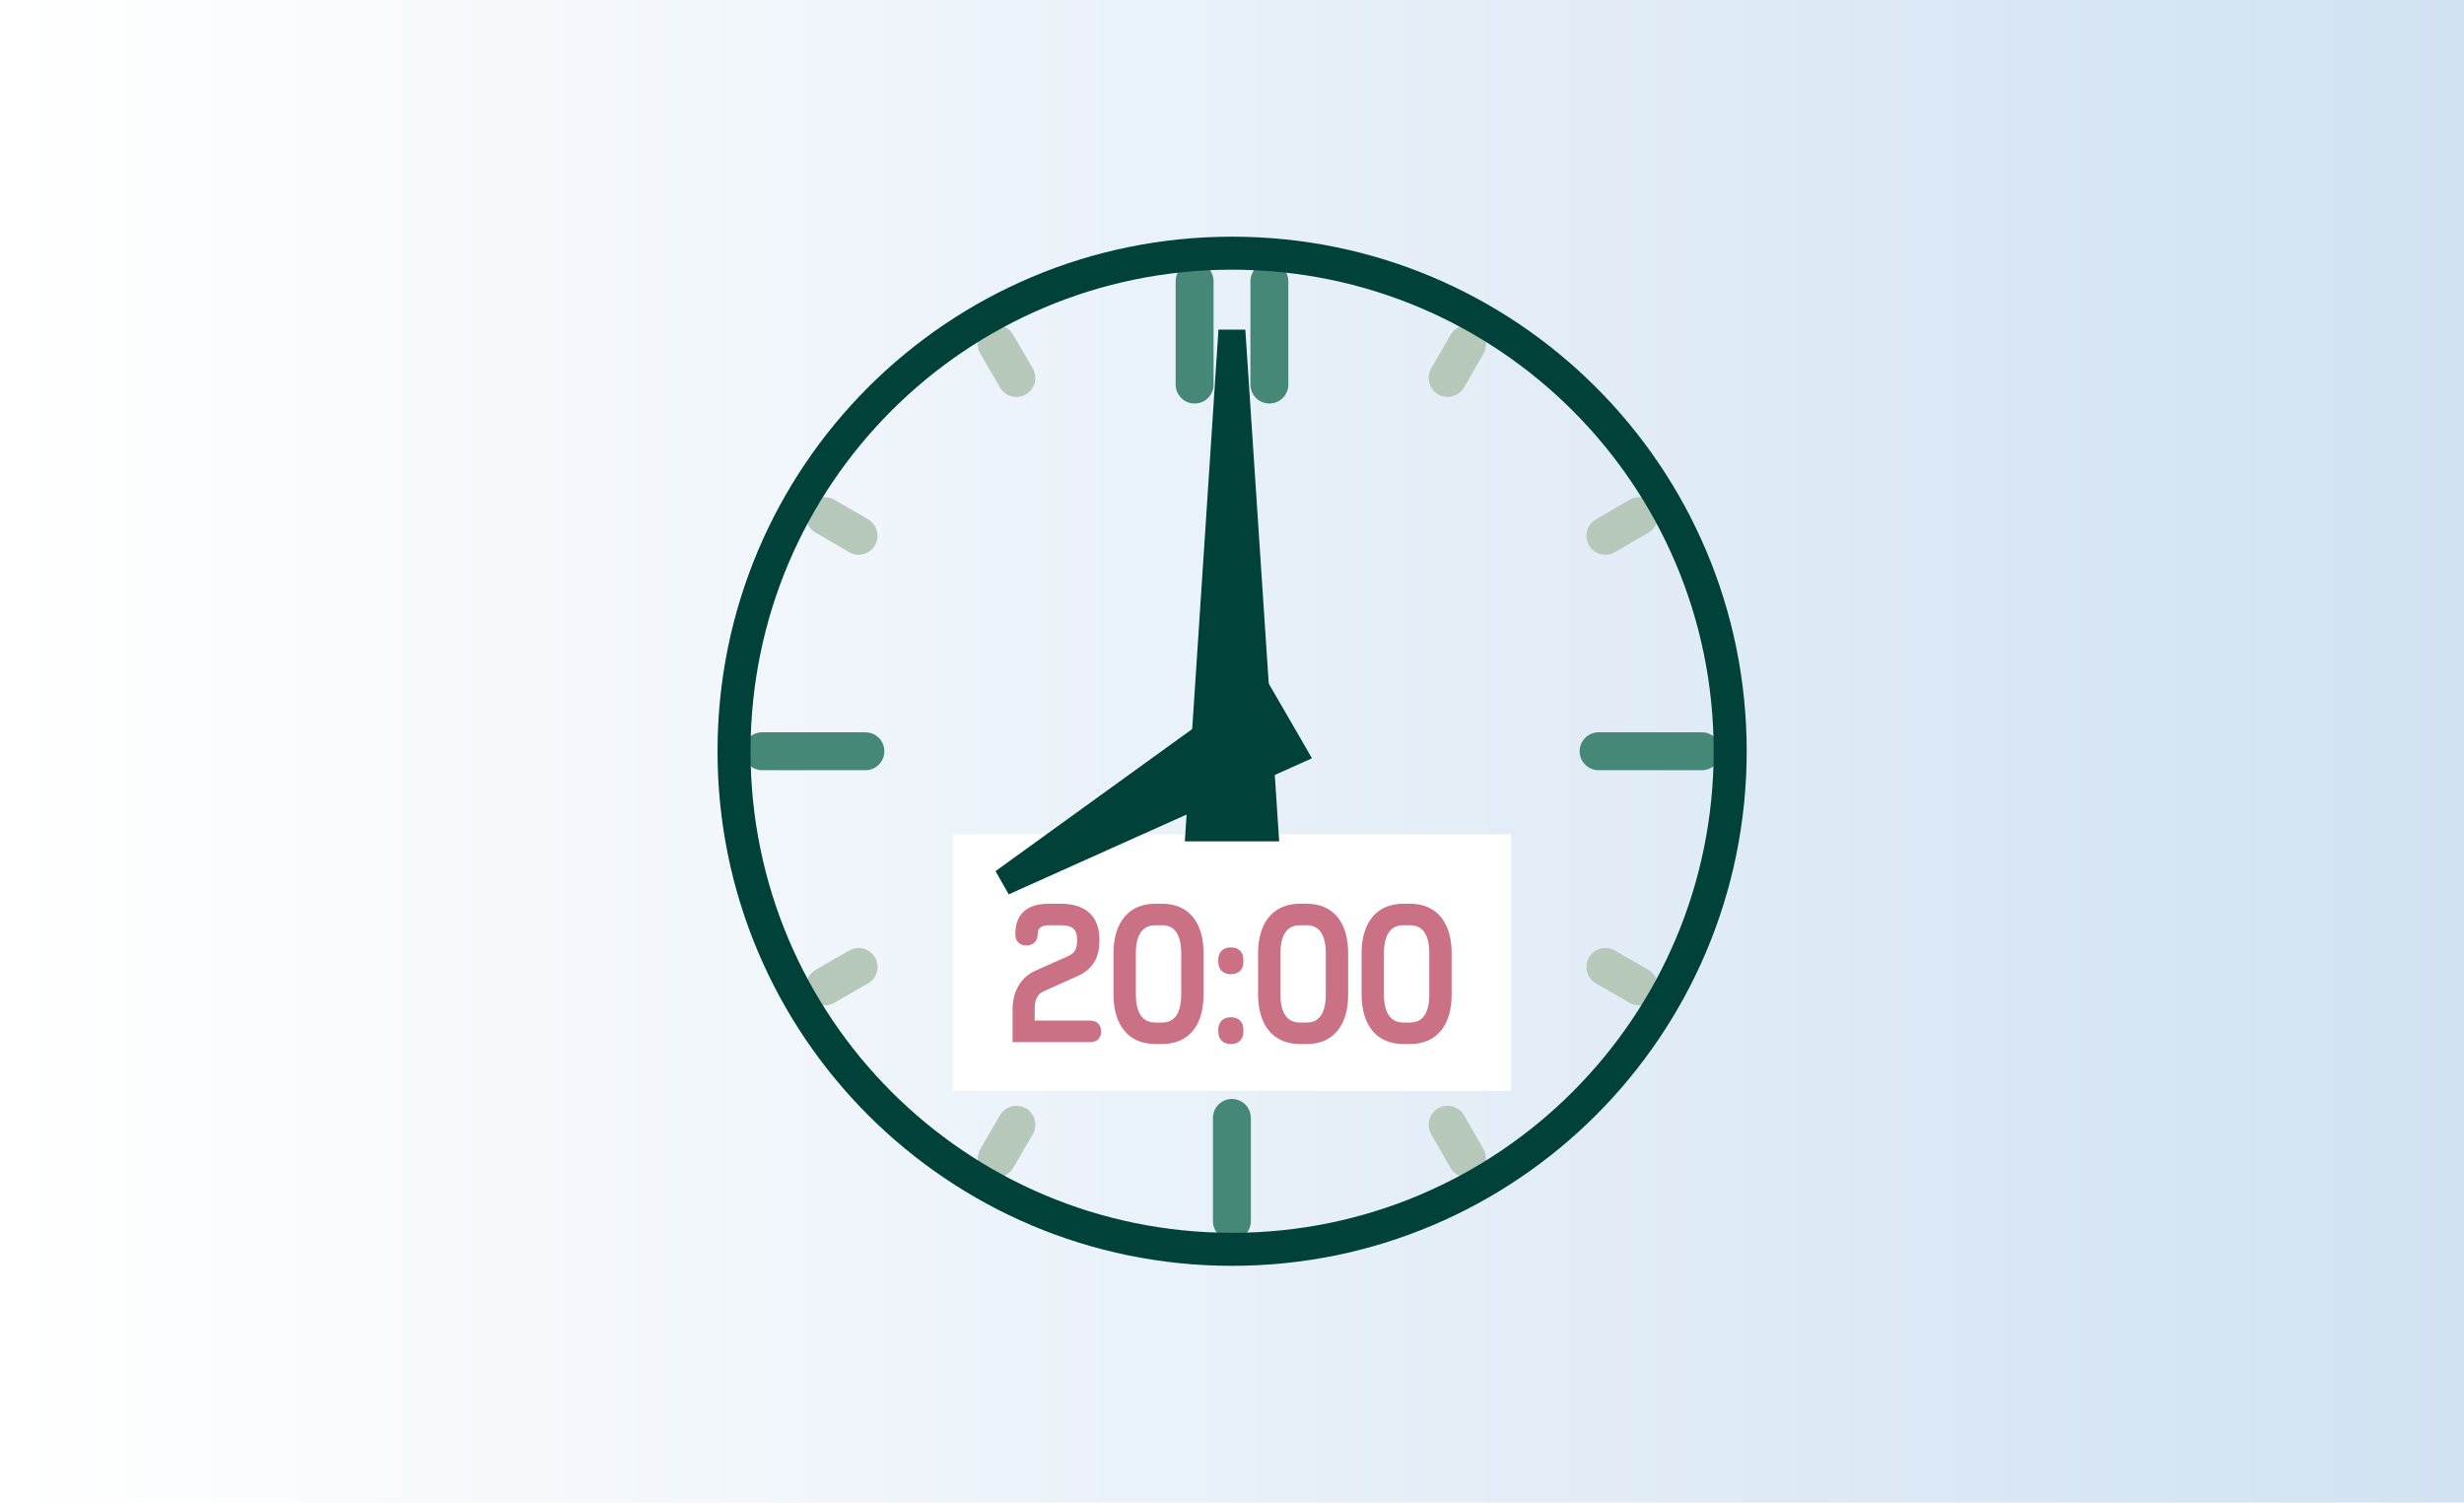
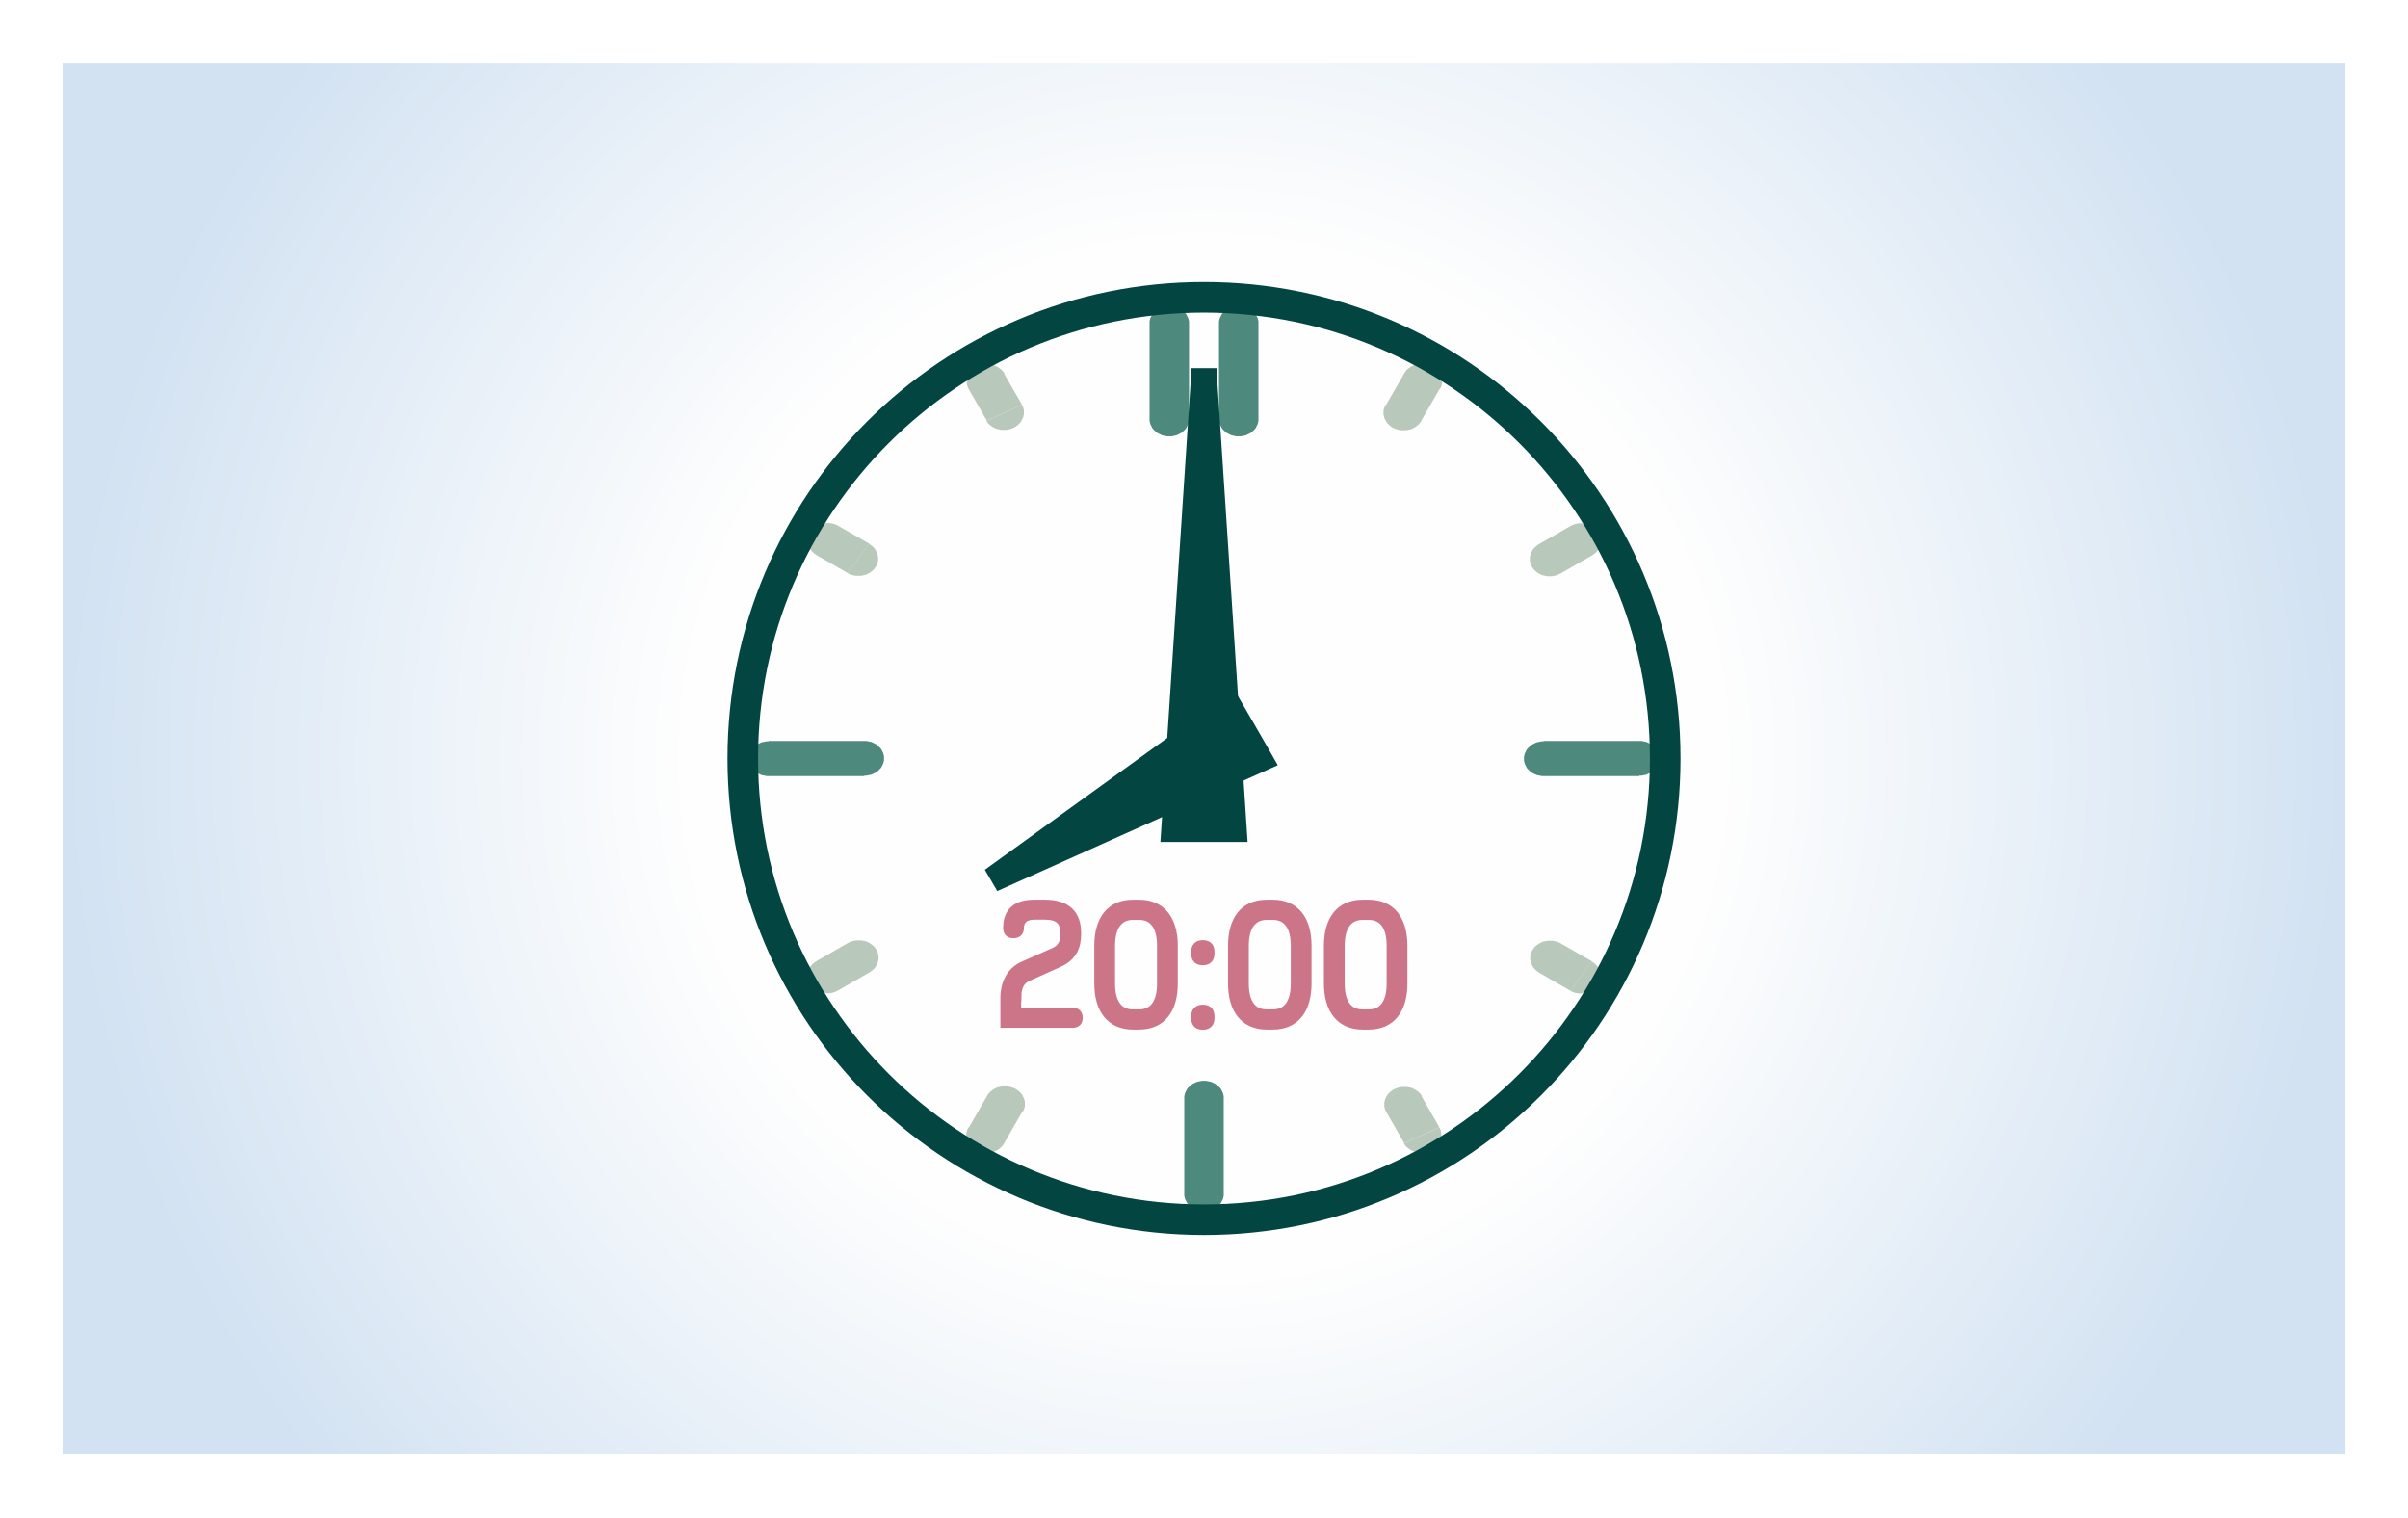
- <svg xmlns="http://www.w3.org/2000/svg" xmlns:ns1="http://xml.openoffice.org/svg/export" version="1.2" width="115.71mm" height="70.56mm" viewBox="0 0 11571 7056" preserveAspectRatio="xMidYMid" fill-rule="evenodd" stroke-width="28.222" stroke-linejoin="round" xml:space="preserve">
-   <defs class="ClipPathGroup">
-     <clipPath id="presentation_clip_path" clipPathUnits="userSpaceOnUse">
-       <rect x="0" y="0" width="11571" height="7056" />
-     </clipPath>
-     <clipPath id="presentation_clip_path_shrink" clipPathUnits="userSpaceOnUse">
-       <rect x="11" y="7" width="11548" height="7042" />
-     </clipPath>
+ <svg xmlns="http://www.w3.org/2000/svg" xml:space="preserve" width="122.061mm" height="76.906mm" version="1.1" style="shape-rendering:geometricPrecision; text-rendering:geometricPrecision; image-rendering:optimizeQuality; fill-rule:evenodd; clip-rule:evenodd" viewBox="0 0 12206 7691">
+   <defs>
+     <style type="text/css">
+    
+     .str0 {stroke:#CC7588;stroke-width:22.26}
+     .str1 {stroke:#024541;stroke-width:155.02;stroke-linecap:round;stroke-linejoin:round}
+     .fil6 {fill:none}
+     .fil4 {fill:#024541}
+     .fil2 {fill:#FEFEFE}
+     .fil1 {fill:#4D897C;fill-rule:nonzero}
+     .fil5 {fill:#B8C8BA;fill-rule:nonzero}
+     .fil3 {fill:#CC7588;fill-rule:nonzero}
+     .fil0 {fill:url(#id0)}
+    
+   </style>
+     <radialGradient id="id0" gradientUnits="userSpaceOnUse" cx="6103.05" cy="3845.28" r="5785.57" fx="6103.05" fy="3845.28">
+       <stop offset="0" style="stop-color:#FEFEFE" />
+       <stop offset="0.451" style="stop-color:#FEFEFE" />
+       <stop offset="1" style="stop-color:#D2E2F2" />
+     </radialGradient>
  </defs>
-   <defs class="TextShapeIndex">
-     <g ns1:slide="id1" ns1:id-list="id3 id4 id5 id6 id7 id8 id9 id10 id11 id12 id13 id14" />
-   </defs>
-   <defs class="EmbeddedBulletChars">
-     <g id="bullet-char-template(57356)" transform="scale(0.0004882812,-0.0004882812)">
-       <path d="M 580,1141 L 1163,571 580,0 -4,571 580,1141 Z" />
+   <g id="Layer_x0020_1">
+     <polygon class="fil0" points="317,318 317,7373 11889,7373 11889,318 " />
+     <g>
+       <path class="fil1" d="M3896 3756l0 178 -5 0 -5 0 -5 -1 -5 -1 -5 -1 -5 -1 -5 -1 -5 -2 -4 -2 -4 -2 -4 -2 -4 -2 -4 -2 -4 -3 -4 -3 -3 -3 -3 -3 -3 -3 -3 -3 -3 -3 -3 -4 -2 -4 -2 -4 -2 -4 -2 -4 -2 -4 -1 -4 -1 -4 -1 -4 -1 -4 0 -5 0 -5 0 -5 0 -5 1 -4 1 -4 1 -4 1 -4 2 -4 2 -4 2 -4 2 -4 2 -4 3 -4 3 -3 3 -3 3 -3 3 -3 3 -3 4 -3 4 -3 4 -2 4 -2 4 -2 4 -2 4 -2 5 -2 5 -1 5 -1 5 -1 5 -1 5 -1 5 0 5 0zm485 178l-485 0 0 -178 485 0 0 178zm0 0l0 -178 5 0 5 0 5 1 5 1 5 1 5 1 5 1 5 2 4 2 4 2 4 2 4 2 4 2 4 3 4 3 3 3 3 3 3 3 3 3 3 3 3 4 2 4 2 4 2 4 2 4 2 4 1 4 1 4 1 4 1 4 0 5 0 5 0 5 0 5 -1 4 -1 4 -1 4 -1 4 -2 4 -2 4 -2 4 -2 4 -2 4 -3 4 -3 3 -3 3 -3 3 -3 3 -3 3 -4 3 -4 3 -4 2 -4 2 -4 2 -4 2 -4 2 -5 2 -5 1 -5 1 -5 1 -5 1 -5 1 -5 0 -5 0z" />
    </g>
-     <g id="bullet-char-template(57354)" transform="scale(0.0004882812,-0.0004882812)">
-       <path d="M 8,1128 L 1137,1128 1137,0 8,0 8,1128 Z" />
+     <g>
+       <path class="fil1" d="M5827 2124l200 0 0 5 0 5 -1 4 -1 4 -1 4 -1 4 -2 4 -2 4 -2 4 -2 4 -2 4 -3 4 -3 3 -3 3 -3 3 -3 3 -3 3 -4 3 -4 3 -4 2 -4 2 -4 2 -4 2 -4 2 -5 2 -5 1 -5 1 -5 1 -5 1 -5 1 -5 0 -5 0 -5 0 -5 0 -5 -1 -5 -1 -5 -1 -5 -1 -5 -1 -5 -2 -4 -2 -4 -2 -4 -2 -4 -2 -4 -2 -4 -3 -4 -3 -3 -3 -3 -3 -3 -3 -3 -3 -3 -3 -3 -4 -2 -4 -2 -4 -2 -4 -2 -4 -2 -4 -1 -4 -1 -4 -1 -4 -1 -4 0 -5 0 -5zm200 -485l0 485 -200 0 0 -485 200 0zm0 0l-200 0 0 -5 0 -5 1 -4 1 -4 1 -4 1 -4 2 -4 2 -4 2 -4 2 -4 2 -4 3 -4 3 -3 3 -3 3 -3 3 -3 3 -3 4 -3 4 -3 4 -2 4 -2 4 -2 4 -2 4 -2 5 -2 5 -1 5 -1 5 -1 5 -1 5 -1 5 0 5 0 5 0 5 0 5 1 5 1 5 1 5 1 5 1 5 2 4 2 4 2 4 2 4 2 4 2 4 3 4 3 3 3 3 3 3 3 3 3 3 3 3 4 2 4 2 4 2 4 2 4 2 4 1 4 1 4 1 4 1 4 0 5 0 5z" />
    </g>
-     <g id="bullet-char-template(10146)" transform="scale(0.0004882812,-0.0004882812)">
-       <path d="M 174,0 L 602,739 174,1481 1456,739 174,0 Z M 1358,739 L 309,1346 659,739 1358,739 Z" />
+     <g>
+       <path class="fil1" d="M6179 2124l200 0 0 5 0 5 -1 4 -1 4 -1 4 -1 4 -2 4 -2 4 -2 4 -2 4 -2 4 -3 4 -3 3 -3 3 -3 3 -3 3 -3 3 -4 3 -4 3 -4 2 -4 2 -4 2 -4 2 -4 2 -5 2 -5 1 -5 1 -5 1 -5 1 -5 1 -5 0 -5 0 -5 0 -5 0 -5 -1 -5 -1 -5 -1 -5 -1 -5 -1 -5 -2 -4 -2 -4 -2 -4 -2 -4 -2 -4 -2 -4 -3 -4 -3 -3 -3 -3 -3 -3 -3 -3 -3 -3 -3 -3 -4 -2 -4 -2 -4 -2 -4 -2 -4 -2 -4 -1 -4 -1 -4 -1 -4 -1 -4 0 -5 0 -5zm200 -485l0 485 -200 0 0 -485 200 0zm0 0l-200 0 0 -5 0 -5 1 -4 1 -4 1 -4 1 -4 2 -4 2 -4 2 -4 2 -4 2 -4 3 -4 3 -3 3 -3 3 -3 3 -3 3 -3 4 -3 4 -3 4 -2 4 -2 4 -2 4 -2 4 -2 5 -2 5 -1 5 -1 5 -1 5 -1 5 -1 5 0 5 0 5 0 5 0 5 1 5 1 5 1 5 1 5 1 5 2 4 2 4 2 4 2 4 2 4 2 4 3 4 3 3 3 3 3 3 3 3 3 3 3 3 4 2 4 2 4 2 4 2 4 2 4 1 4 1 4 1 4 1 4 0 5 0 5z" />
    </g>
-     <g id="bullet-char-template(10132)" transform="scale(0.0004882812,-0.0004882812)">
-       <path d="M 2015,739 L 1276,0 717,0 1260,543 174,543 174,936 1260,936 717,1481 1274,1481 2015,739 Z" />
+     <g>
+       <path class="fil1" d="M7825 3756l0 178 -5 0 -5 0 -5 -1 -5 -1 -5 -1 -5 -1 -5 -1 -5 -2 -4 -2 -4 -2 -4 -2 -4 -2 -4 -2 -4 -3 -4 -3 -3 -3 -3 -3 -3 -3 -3 -3 -3 -3 -3 -4 -2 -4 -2 -4 -2 -4 -2 -4 -2 -4 -1 -4 -1 -4 -1 -4 -1 -4 0 -5 0 -5 0 -5 0 -5 1 -4 1 -4 1 -4 1 -4 2 -4 2 -4 2 -4 2 -4 2 -4 3 -4 3 -3 3 -3 3 -3 3 -3 3 -3 4 -3 4 -3 4 -2 4 -2 4 -2 4 -2 4 -2 5 -2 5 -1 5 -1 5 -1 5 -1 5 -1 5 0 5 0zm485 178l-485 0 0 -178 485 0 0 178zm0 0l0 -178 5 0 5 0 5 1 5 1 5 1 5 1 5 1 5 2 4 2 4 2 4 2 4 2 4 2 4 3 4 3 3 3 3 3 3 3 3 3 3 3 3 4 2 4 2 4 2 4 2 4 2 4 1 4 1 4 1 4 1 4 0 5 0 5 0 5 0 5 -1 4 -1 4 -1 4 -1 4 -2 4 -2 4 -2 4 -2 4 -2 4 -3 4 -3 3 -3 3 -3 3 -3 3 -3 3 -4 3 -4 3 -4 2 -4 2 -4 2 -4 2 -4 2 -5 2 -5 1 -5 1 -5 1 -5 1 -5 1 -5 0 -5 0z" />
    </g>
-     <g id="bullet-char-template(10007)" transform="scale(0.0004882812,-0.0004882812)">
-       <path d="M 0,-2 C -7,14 -16,27 -25,37 L 356,567 C 262,823 215,952 215,954 215,979 228,992 255,992 264,992 276,990 289,987 310,991 331,999 354,1012 L 381,999 492,748 772,1049 836,1024 860,1049 C 881,1039 901,1025 922,1006 886,937 835,863 770,784 769,783 710,716 594,584 L 774,223 C 774,196 753,168 711,139 L 727,119 C 717,90 699,76 672,76 641,76 570,178 457,381 L 164,-76 C 142,-110 111,-127 72,-127 30,-127 9,-110 8,-76 1,-67 -2,-52 -2,-32 -2,-23 -1,-13 0,-2 Z" />
+     <polygon class="fil2" points="4793,4236 7413,4236 7413,5439 4793,5439 " />
+     <g>
+       <path class="fil1" d="M6003 6052l200 0 0 5 0 5 -1 4 -1 4 -1 4 -1 4 -2 4 -2 4 -2 4 -2 4 -2 4 -3 4 -3 3 -3 3 -3 3 -3 3 -3 3 -4 3 -4 3 -4 2 -4 2 -4 2 -4 2 -4 2 -5 2 -5 1 -5 1 -5 1 -5 1 -5 1 -5 0 -5 0 -5 0 -5 0 -5 -1 -5 -1 -5 -1 -5 -1 -5 -1 -5 -2 -4 -2 -4 -2 -4 -2 -4 -2 -4 -2 -4 -3 -4 -3 -3 -3 -3 -3 -3 -3 -3 -3 -3 -3 -3 -4 -2 -4 -2 -4 -2 -4 -2 -4 -2 -4 -1 -4 -1 -4 -1 -4 -1 -4 0 -5 0 -5zm200 -485l0 485 -200 0 0 -485 200 0zm0 0l-200 0 0 -5 0 -5 1 -4 1 -4 1 -4 1 -4 2 -4 2 -4 2 -4 2 -4 2 -4 3 -4 3 -3 3 -3 3 -3 3 -3 3 -3 4 -3 4 -3 4 -2 4 -2 4 -2 4 -2 4 -2 5 -2 5 -1 5 -1 5 -1 5 -1 5 -1 5 0 5 0 5 0 5 0 5 1 5 1 5 1 5 1 5 1 5 2 4 2 4 2 4 2 4 2 4 2 4 3 4 3 3 3 3 3 3 3 3 3 3 3 3 4 2 4 2 4 2 4 2 4 2 4 1 4 1 4 1 4 1 4 0 5 0 5z" />
    </g>
-     <g id="bullet-char-template(10004)" transform="scale(0.0004882812,-0.0004882812)">
-       <path d="M 285,-33 C 182,-33 111,30 74,156 52,228 41,333 41,471 41,549 55,616 82,672 116,743 169,778 240,778 293,778 328,747 346,684 L 369,508 C 377,444 397,411 428,410 L 1163,1116 C 1174,1127 1196,1133 1229,1133 1271,1133 1292,1118 1292,1087 L 1292,965 C 1292,929 1282,901 1262,881 L 442,47 C 390,-6 338,-33 285,-33 Z" />
+     <path class="fil3 str0" d="M5166 5050c0,-41 15,-72 44,-86l162 -73c79,-35 97,-97 97,-157l0 -4c0,-102 -57,-158 -172,-158l-54 0c-91,0 -147,39 -147,132 0,23 11,41 41,41 30,0 42,-19 42,-41 0,-37 26,-53 64,-53l54 0c63,0 89,24 89,79l0 4c0,42 -13,67 -49,83l-151 67c-71,30 -104,97 -104,174l0 141 355 0c22,0 40,-11 40,-40 0,-28 -18,-40 -40,-40l-272 0 0 -70zm475 -256c0,-88 33,-142 102,-142l31 0c70,0 102,54 102,142l0 192c0,88 -32,142 -102,142l-31 0c-70,0 -102,-54 -102,-142l0 -192zm318 0c0,-135 -63,-222 -185,-222l-31 0c-122,0 -185,87 -185,222l0 192c0,135 64,222 185,222l31 0c122,0 185,-87 185,-222l0 -192zm186 31c0,-26 -12,-48 -48,-48 -35,0 -48,22 -48,48l0 9c0,26 12,48 48,48 35,0 48,-22 48,-48l0 -9zm0 327c0,-26 -12,-48 -48,-48 -35,0 -48,22 -48,48l0 9c0,26 12,48 48,48 35,0 48,-22 48,-48l0 -9zm174 -358c0,-88 33,-142 102,-142l31 0c70,0 102,54 102,142l0 192c0,88 -32,142 -102,142l-31 0c-70,0 -102,-54 -102,-142l0 -192zm318 0c0,-135 -63,-222 -185,-222l-31 0c-122,0 -185,87 -185,222l0 192c0,135 64,222 185,222l31 0c122,0 185,-87 185,-222l0 -192zm168 0c0,-88 33,-142 102,-142l31 0c70,0 102,54 102,142l0 192c0,88 -32,142 -102,142l-31 0c-70,0 -102,-54 -102,-142l0 -192zm318 0c0,-135 -63,-222 -185,-222l-31 0c-122,0 -185,87 -185,222l0 192c0,135 64,222 185,222l31 0c122,0 185,-87 185,-222l0 -192z" />
+     <polygon class="fil4" points="6199,4268 6007,4268 5882,4268 6040,1866 6166,1866 6324,4268 " />
+     <polygon class="fil4" points="6319,3604 6415,3770 6477,3879 5055,4517 4992,4409 6256,3496 " />
+     <g>
+       <path class="fil5" d="M5002 2133l178 -81 2 4 2 4 2 4 1 4 1 4 1 4 1 4 0 4 0 4 0 4 0 4 0 4 -1 4 -1 4 -1 4 -1 4 -2 4 -2 4 -2 4 -2 4 -2 4 -3 4 -3 4 -3 3 -3 3 -3 3 -4 3 -4 3 -4 3 -4 3 -4 2 -5 2 -5 2 -5 2 -5 2 -5 1 -5 1 -5 1 -5 1 -5 0 -5 0 -5 0 -5 0 -5 0 -5 -1 -5 -1 -5 -1 -5 -1 -5 -1 -4 -2 -4 -2 -4 -2 -4 -2 -4 -2 -4 -3 -4 -3 -4 -3 -4 -3 -3 -3 -3 -3 -3 -4 -3 -4 -3 -4 -2 -4zm87 -240l91 158 -178 81 -91 -158 178 -81zm0 0l-178 81 -2 -4 -2 -4 -2 -4 -1 -4 -1 -4 -1 -4 -1 -4 0 -4 0 -4 0 -4 0 -4 0 -4 1 -4 1 -4 1 -4 1 -4 2 -4 2 -4 2 -4 2 -4 2 -4 3 -4 3 -4 3 -3 3 -3 3 -3 4 -3 4 -3 4 -3 4 -3 4 -2 5 -2 5 -2 5 -2 5 -2 5 -1 5 -1 5 -1 5 -1 5 0 5 0 5 0 5 0 5 0 5 1 5 1 5 1 5 1 5 1 4 2 4 2 4 2 4 2 4 2 4 3 4 3 4 3 4 3 3 3 3 3 3 4 3 4 3 4 2 4zm2207 81l-178 -81 2 -4 3 -4 3 -4 3 -4 3 -3 3 -3 4 -3 4 -3 4 -3 4 -3 4 -2 4 -2 4 -2 4 -2 4 -2 5 -1 5 -1 5 -1 5 -1 5 -1 5 0 5 0 5 0 5 0 5 0 5 1 5 1 5 1 5 1 5 2 5 2 5 2 5 2 4 2 4 3 4 3 4 3 4 3 3 3 3 3 3 3 3 4 3 4 2 4 2 4 2 4 2 4 2 4 1 4 1 4 1 4 1 4 0 4 0 4 0 4 0 4 0 4 -1 4 -1 4 -1 4 -1 4 -2 4 -2 4 -2 4zm-269 77l91 -158 178 81 -91 158 -178 -81zm0 0l178 81 -2 4 -3 4 -3 4 -3 4 -3 3 -3 3 -4 3 -4 3 -4 3 -4 3 -4 2 -4 2 -4 2 -4 2 -4 2 -5 1 -5 1 -5 1 -5 1 -5 1 -5 0 -5 0 -5 0 -5 0 -5 0 -5 -1 -5 -1 -5 -1 -5 -1 -5 -2 -5 -2 -5 -2 -5 -2 -4 -2 -4 -3 -4 -3 -4 -3 -4 -3 -3 -3 -3 -3 -3 -3 -3 -4 -3 -4 -2 -4 -2 -4 -2 -4 -2 -4 -2 -4 -1 -4 -1 -4 -1 -4 -1 -4 0 -4 0 -4 0 -4 0 -4 0 -4 1 -4 1 -4 1 -4 1 -4 2 -4 2 -4 2 -4zm1042 765l-109 -149 4 -2 4 -2 5 -2 5 -2 5 -2 5 -1 5 -1 5 -1 5 -1 5 0 5 0 5 0 5 0 5 0 5 1 5 1 5 1 5 1 5 1 4 2 4 2 4 2 4 2 4 2 4 3 4 3 4 3 4 3 3 3 3 3 3 4 3 4 3 4 2 4 2 4 2 4 2 4 1 4 1 4 1 4 1 4 0 4 0 4 0 4 0 4 0 4 -1 4 -1 4 -1 4 -1 4 -2 4 -2 4 -2 4 -2 4 -2 4 -3 4 -3 4 -3 3 -3 3 -3 3 -4 3 -4 3 -4 3 -4 3zm-267 -58l158 -91 109 149 -158 91 -109 -149zm0 0l109 149 -4 2 -4 2 -5 2 -5 2 -5 2 -5 1 -5 1 -5 1 -5 1 -5 0 -5 0 -5 0 -5 0 -5 0 -5 -1 -5 -1 -5 -1 -5 -1 -5 -1 -4 -2 -4 -2 -4 -2 -4 -2 -4 -2 -4 -3 -4 -3 -4 -3 -4 -3 -3 -3 -3 -3 -3 -4 -3 -4 -3 -4 -2 -4 -2 -4 -2 -4 -2 -4 -1 -4 -1 -4 -1 -4 -1 -4 0 -4 0 -4 0 -4 0 -4 0 -4 1 -4 1 -4 1 -4 1 -4 2 -4 2 -4 2 -4 2 -4 2 -4 3 -4 3 -4 3 -3 3 -3 3 -3 4 -3 4 -3 4 -3 4 -3zm158 2265l109 -149 4 3 4 3 4 3 4 3 3 3 3 3 3 3 3 4 3 4 2 4 2 4 2 4 2 4 2 4 1 4 1 4 1 4 1 4 0 4 0 4 0 4 0 4 0 4 -1 4 -1 4 -1 4 -1 4 -2 4 -2 4 -2 4 -2 4 -3 4 -3 4 -3 4 -3 3 -3 3 -4 3 -4 3 -4 3 -4 3 -4 2 -4 2 -4 2 -4 2 -4 2 -5 1 -5 1 -5 1 -5 1 -5 1 -5 0 -5 0 -5 0 -5 0 -5 0 -5 -1 -5 -1 -5 -1 -5 -1 -5 -2 -5 -2 -5 -2 -4 -2 -4 -2zm-49 -241l158 91 -109 149 -158 -91 109 -149zm0 0l-109 149 -4 -3 -4 -3 -4 -3 -4 -3 -3 -3 -3 -3 -3 -3 -3 -4 -3 -4 -2 -4 -2 -4 -2 -4 -2 -4 -2 -4 -1 -4 -1 -4 -1 -4 -1 -4 0 -4 0 -4 0 -4 0 -4 0 -4 1 -4 1 -4 1 -4 1 -4 2 -4 2 -4 2 -4 2 -4 3 -4 3 -4 3 -4 3 -3 3 -3 4 -3 4 -3 4 -3 4 -3 4 -2 4 -2 4 -2 4 -2 4 -2 5 -1 5 -1 5 -1 5 -1 5 -1 5 0 5 0 5 0 5 0 5 0 5 1 5 1 5 1 5 1 5 2 5 2 5 2 4 2 4 2zm-793 1014l178 -81 2 4 2 4 2 4 1 4 1 4 1 4 1 4 0 4 0 4 0 4 0 4 0 4 -1 4 -1 4 -1 4 -1 4 -2 4 -2 4 -2 4 -2 4 -2 4 -3 4 -3 4 -3 3 -3 3 -3 3 -4 3 -4 3 -4 3 -4 3 -4 2 -5 2 -5 2 -5 2 -5 2 -5 1 -5 1 -5 1 -5 1 -5 0 -5 0 -5 0 -5 0 -5 0 -5 -1 -5 -1 -5 -1 -5 -1 -5 -1 -4 -2 -4 -2 -4 -2 -4 -2 -4 -2 -4 -3 -4 -3 -4 -3 -4 -3 -3 -3 -3 -3 -3 -4 -3 -4 -3 -4 -2 -4zm87 -240l91 158 -178 81 -91 -158 178 -81zm0 0l-178 81 -2 -4 -2 -4 -2 -4 -1 -4 -1 -4 -1 -4 -1 -4 0 -4 0 -4 0 -4 0 -4 0 -4 1 -4 1 -4 1 -4 1 -4 2 -4 2 -4 2 -4 2 -4 2 -4 3 -4 3 -4 3 -3 3 -3 3 -3 4 -3 4 -3 4 -3 4 -3 4 -2 5 -2 5 -2 5 -2 5 -2 5 -1 5 -1 5 -1 5 -1 5 0 5 0 5 0 5 0 5 0 5 1 5 1 5 1 5 1 5 1 4 2 4 2 4 2 4 2 4 2 4 3 4 3 4 3 4 3 3 3 3 3 3 4 3 4 3 4 2 4zm-2024 81l-178 -81 2 -4 3 -4 3 -4 3 -4 3 -3 3 -3 4 -3 4 -3 4 -3 4 -3 4 -2 4 -2 4 -2 4 -2 4 -2 5 -1 5 -1 5 -1 5 -1 5 -1 5 0 5 0 5 0 5 0 5 0 5 1 5 1 5 1 5 1 5 2 5 2 5 2 5 2 4 2 4 3 4 3 4 3 4 3 3 3 3 3 3 3 3 4 3 4 2 4 2 4 2 4 2 4 2 4 1 4 1 4 1 4 1 4 0 4 0 4 0 4 0 4 0 4 -1 4 -1 4 -1 4 -1 4 -2 4 -2 4 -2 4zm-269 77l91 -158 178 81 -91 158 -178 -81zm0 0l178 81 -2 4 -3 4 -3 4 -3 4 -3 3 -3 3 -4 3 -4 3 -4 3 -4 3 -4 2 -4 2 -4 2 -4 2 -4 2 -5 1 -5 1 -5 1 -5 1 -5 1 -5 0 -5 0 -5 0 -5 0 -5 0 -5 -1 -5 -1 -5 -1 -5 -1 -5 -2 -5 -2 -5 -2 -5 -2 -4 -2 -4 -3 -4 -3 -4 -3 -4 -3 -3 -3 -3 -3 -3 -3 -3 -4 -3 -4 -2 -4 -2 -4 -2 -4 -2 -4 -2 -4 -1 -4 -1 -4 -1 -4 -1 -4 0 -4 0 -4 0 -4 0 -4 0 -4 1 -4 1 -4 1 -4 1 -4 2 -4 2 -4 2 -4zm-506 -784l-109 -149 4 -2 4 -2 5 -2 5 -2 5 -2 5 -1 5 -1 5 -1 5 -1 5 0 5 0 5 0 5 0 5 0 5 1 5 1 5 1 5 1 5 1 4 2 4 2 4 2 4 2 4 2 4 3 4 3 4 3 4 3 3 3 3 3 3 4 3 4 3 4 2 4 2 4 2 4 2 4 1 4 1 4 1 4 1 4 0 4 0 4 0 4 0 4 0 4 -1 4 -1 4 -1 4 -1 4 -2 4 -2 4 -2 4 -2 4 -2 4 -3 4 -3 4 -3 3 -3 3 -3 3 -4 3 -4 3 -4 3 -4 3zm-267 -58l158 -91 109 149 -158 91 -109 -149zm0 0l109 149 -4 2 -4 2 -5 2 -5 2 -5 2 -5 1 -5 1 -5 1 -5 1 -5 0 -5 0 -5 0 -5 0 -5 0 -5 -1 -5 -1 -5 -1 -5 -1 -5 -1 -4 -2 -4 -2 -4 -2 -4 -2 -4 -2 -4 -3 -4 -3 -4 -3 -4 -3 -3 -3 -3 -3 -3 -4 -3 -4 -3 -4 -2 -4 -2 -4 -2 -4 -2 -4 -1 -4 -1 -4 -1 -4 -1 -4 0 -4 0 -4 0 -4 0 -4 0 -4 1 -4 1 -4 1 -4 1 -4 2 -4 2 -4 2 -4 2 -4 2 -4 3 -4 3 -4 3 -3 3 -3 3 -3 4 -3 4 -3 4 -3 4 -3zm158 -1966l109 -149 4 3 4 3 4 3 4 3 3 3 3 3 3 3 3 4 3 4 2 4 2 4 2 4 2 4 2 4 1 4 1 4 1 4 1 4 0 4 0 4 0 4 0 4 0 4 -1 4 -1 4 -1 4 -1 4 -2 4 -2 4 -2 4 -2 4 -3 4 -3 4 -3 4 -3 3 -3 3 -4 3 -4 3 -4 3 -4 3 -4 2 -4 2 -4 2 -4 2 -4 2 -5 1 -5 1 -5 1 -5 1 -5 1 -5 0 -5 0 -5 0 -5 0 -5 0 -5 -1 -5 -1 -5 -1 -5 -1 -5 -2 -5 -2 -5 -2 -4 -2 -4 -2zm-49 -241l158 91 -109 149 -158 -91 109 -149zm0 0l-109 149 -4 -3 -4 -3 -4 -3 -4 -3 -3 -3 -3 -3 -3 -3 -3 -4 -3 -4 -2 -4 -2 -4 -2 -4 -2 -4 -2 -4 -1 -4 -1 -4 -1 -4 -1 -4 0 -4 0 -4 0 -4 0 -4 0 -4 1 -4 1 -4 1 -4 1 -4 2 -4 2 -4 2 -4 2 -4 3 -4 3 -4 3 -4 3 -3 3 -3 4 -3 4 -3 4 -3 4 -3 4 -2 4 -2 4 -2 4 -2 4 -2 5 -1 5 -1 5 -1 5 -1 5 -1 5 0 5 0 5 0 5 0 5 0 5 1 5 1 5 1 5 1 5 2 5 2 5 2 4 2 4 2z" />
    </g>
-     <g id="bullet-char-template(9679)" transform="scale(0.0004882812,-0.0004882812)">
-       <path d="M 813,0 C 632,0 489,54 383,161 276,268 223,411 223,592 223,773 276,916 383,1023 489,1130 632,1184 813,1184 992,1184 1136,1130 1245,1023 1353,916 1407,772 1407,592 1407,412 1353,268 1245,161 1136,54 992,0 813,0 Z" />
-     </g>
-     <g id="bullet-char-template(8226)" transform="scale(0.0004882812,-0.0004882812)">
-       <path d="M 346,457 C 273,457 209,483 155,535 101,586 74,649 74,723 74,796 101,859 155,911 209,963 273,989 346,989 419,989 480,963 531,910 582,859 608,796 608,723 608,648 583,586 532,535 482,483 420,457 346,457 Z" />
-     </g>
-     <g id="bullet-char-template(8211)" transform="scale(0.0004882812,-0.0004882812)">
-       <path d="M -4,459 L 1135,459 1135,606 -4,606 -4,459 Z" />
-     </g>
-     <g id="bullet-char-template(61548)" transform="scale(0.0004882812,-0.0004882812)">
-       <path d="M 173,740 C 173,903 231,1043 346,1159 462,1274 601,1332 765,1332 928,1332 1067,1274 1183,1159 1299,1043 1357,903 1357,740 1357,577 1299,437 1183,322 1067,206 928,148 765,148 601,148 462,206 346,322 231,437 173,577 173,740 Z" />
-     </g>
-   </defs>
-   <defs class="TextEmbeddedBitmaps" />
-   <g>
-     <g id="id2" class="Master_Slide">
-       <g id="bg-id2" class="Background" />
-       <g id="bo-id2" class="BackgroundObjects" />
-     </g>
-   </g>
-   <g class="SlideGroup">
-     <g>
-       <g id="container-id1">
-         <g id="id1" class="Slide" clip-path="url(#presentation_clip_path)">
-           <g class="Page">
-             <g class="com.sun.star.drawing.PolyPolygonShape">
-               <g id="id3">
-                 <rect class="BoundingBox" stroke="none" fill="none" x="0" y="0" width="11573" height="7058" />
-                 <g>
-                   <defs>
-                     <linearGradient id="gradient1" x1="0" y1="3528" x2="11573" y2="3528" gradientUnits="userSpaceOnUse">
-                       <stop offset="0" style="stop-color:rgb(255,255,255)" />
-                       <stop offset="1" style="stop-color:rgb(209,226,242)" />
-                     </linearGradient>
-                   </defs>
-                   <path style="fill:url(#gradient1)" d="M 0,0 L 11572,0 11572,7057 0,7057 0,0 Z" />
-                 </g>
-               </g>
-             </g>
-             <g class="Group">
-               <g class="com.sun.star.drawing.LineShape">
-                 <g id="id4">
-                   <rect class="BoundingBox" stroke="none" fill="none" x="3490" y="3439" width="664" height="179" />
-                   <path fill="none" stroke="rgb(69,136,119)" stroke-width="178" stroke-linejoin="round" stroke-linecap="round" d="M 3579,3528 L 4064,3528" />
-                 </g>
-               </g>
-               <g class="com.sun.star.drawing.LineShape">
-                 <g id="id5">
-                   <rect class="BoundingBox" stroke="none" fill="none" x="5521" y="1232" width="179" height="664" />
-                   <path fill="none" stroke="rgb(69,136,119)" stroke-width="178" stroke-linejoin="round" stroke-linecap="round" d="M 5610,1806 L 5610,1321" />
-                 </g>
-               </g>
-               <g class="com.sun.star.drawing.LineShape">
-                 <g id="id6">
-                   <rect class="BoundingBox" stroke="none" fill="none" x="5872" y="1232" width="179" height="664" />
-                   <path fill="none" stroke="rgb(69,136,119)" stroke-width="178" stroke-linejoin="round" stroke-linecap="round" d="M 5961,1806 L 5961,1321" />
-                 </g>
-               </g>
-               <g class="com.sun.star.drawing.LineShape">
-                 <g id="id7">
-                   <rect class="BoundingBox" stroke="none" fill="none" x="7418" y="3439" width="664" height="179" />
-                   <path fill="none" stroke="rgb(69,136,119)" stroke-width="178" stroke-linejoin="round" stroke-linecap="round" d="M 7507,3528 L 7992,3528" />
-                 </g>
-               </g>
-               <g class="com.sun.star.drawing.PolyPolygonShape">
-                 <g id="id8">
-                   <rect class="BoundingBox" stroke="none" fill="none" x="4475" y="3918" width="2624" height="1206" />
-                   <path fill="rgb(255,255,255)" stroke="none" d="M 4475,3918 L 7097,3918 7097,5123 4475,5123 4475,3918 Z" />
-                 </g>
-               </g>
-               <g class="com.sun.star.drawing.LineShape">
-                 <g id="id9">
-                   <rect class="BoundingBox" stroke="none" fill="none" x="5696" y="5161" width="179" height="664" />
-                   <path fill="none" stroke="rgb(69,136,119)" stroke-width="178" stroke-linejoin="round" stroke-linecap="round" d="M 5785,5735 L 5785,5250" />
-                 </g>
-               </g>
-               <g class="com.sun.star.drawing.ClosedBezierShape">
-                 <g id="id10">
-                   <rect class="BoundingBox" stroke="none" fill="none" x="4755" y="4244" width="2063" height="660" />
-                   <path fill="rgb(203,113,134)" stroke="none" d="M 4848,4734 C 4848,4692 4863,4661 4893,4647 L 5055,4574 C 5135,4539 5152,4477 5152,4417 L 5152,4413 C 5152,4311 5095,4255 4980,4255 L 4926,4255 C 4835,4255 4779,4293 4779,4387 4779,4410 4790,4429 4820,4429 4850,4429 4862,4410 4862,4387 4862,4350 4887,4334 4926,4334 L 4980,4334 C 5043,4334 5069,4358 5069,4413 L 5069,4417 C 5069,4459 5056,4484 5021,4500 L 4870,4567 C 4799,4597 4766,4664 4766,4742 L 4766,4883 5120,4883 C 5142,4883 5160,4872 5160,4844 5160,4815 5142,4804 5120,4804 L 4848,4804 4848,4734 Z M 4848,4734 L 4848,4734 Z M 5323,4477 C 5323,4388 5356,4334 5426,4334 L 5457,4334 C 5526,4334 5558,4388 5558,4477 L 5558,4670 C 5558,4759 5526,4813 5457,4813 L 5426,4813 C 5356,4813 5323,4759 5323,4670 L 5323,4477 Z M 5323,4477 L 5323,4477 Z M 5641,4477 C 5641,4341 5579,4255 5457,4255 L 5426,4255 C 5304,4255 5240,4341 5240,4477 L 5240,4670 C 5240,4806 5304,4892 5426,4892 L 5457,4892 C 5579,4892 5641,4806 5641,4670 L 5641,4477 Z M 5641,4477 L 5641,4477 Z M 5828,4508 C 5828,4482 5816,4460 5780,4460 5745,4460 5732,4482 5732,4508 L 5732,4517 C 5732,4542 5745,4564 5780,4564 5816,4564 5828,4542 5828,4517 L 5828,4508 Z M 5828,4508 L 5828,4508 Z M 5828,4836 C 5828,4810 5816,4788 5780,4788 5745,4788 5732,4810 5732,4836 L 5732,4844 C 5732,4870 5745,4892 5780,4892 5816,4892 5828,4870 5828,4844 L 5828,4836 Z M 5828,4836 L 5828,4836 Z M 6002,4477 C 6002,4388 6035,4334 6105,4334 L 6136,4334 C 6205,4334 6237,4388 6237,4477 L 6237,4670 C 6237,4759 6205,4813 6136,4813 L 6105,4813 C 6035,4813 6002,4759 6002,4670 L 6002,4477 Z M 6002,4477 L 6002,4477 Z M 6320,4477 C 6320,4341 6258,4255 6136,4255 L 6105,4255 C 5983,4255 5919,4341 5919,4477 L 5919,4670 C 5919,4806 5983,4892 6105,4892 L 6136,4892 C 6258,4892 6320,4806 6320,4670 L 6320,4477 Z M 6320,4477 L 6320,4477 Z M 6488,4477 C 6488,4388 6521,4334 6590,4334 L 6621,4334 C 6691,4334 6723,4388 6723,4477 L 6723,4670 C 6723,4759 6691,4813 6621,4813 L 6590,4813 C 6521,4813 6488,4759 6488,4670 L 6488,4477 Z M 6488,4477 L 6488,4477 Z M 6806,4477 C 6806,4341 6743,4255 6621,4255 L 6590,4255 C 6469,4255 6405,4341 6405,4477 L 6405,4670 C 6405,4806 6469,4892 6590,4892 L 6621,4892 C 6743,4892 6806,4806 6806,4670 L 6806,4477 Z" />
-                   <path fill="none" stroke="rgb(203,113,134)" stroke-width="22" stroke-linejoin="miter" d="M 4848,4734 C 4848,4692 4863,4661 4893,4647 L 5055,4574 C 5135,4539 5152,4477 5152,4417 L 5152,4413 C 5152,4311 5095,4255 4980,4255 L 4926,4255 C 4835,4255 4779,4293 4779,4387 4779,4410 4790,4429 4820,4429 4850,4429 4862,4410 4862,4387 4862,4350 4887,4334 4926,4334 L 4980,4334 C 5043,4334 5069,4358 5069,4413 L 5069,4417 C 5069,4459 5056,4484 5021,4500 L 4870,4567 C 4799,4597 4766,4664 4766,4742 L 4766,4883 5120,4883 C 5142,4883 5160,4872 5160,4844 5160,4815 5142,4804 5120,4804 L 4848,4804 4848,4734 Z" />
-                   <path fill="none" stroke="rgb(203,113,134)" stroke-width="22" stroke-linejoin="miter" d="M 5323,4477 C 5323,4388 5356,4334 5426,4334 L 5457,4334 C 5526,4334 5558,4388 5558,4477 L 5558,4670 C 5558,4759 5526,4813 5457,4813 L 5426,4813 C 5356,4813 5323,4759 5323,4670 L 5323,4477 Z" />
-                   <path fill="none" stroke="rgb(203,113,134)" stroke-width="22" stroke-linejoin="miter" d="M 5641,4477 C 5641,4341 5579,4255 5457,4255 L 5426,4255 C 5304,4255 5240,4341 5240,4477 L 5240,4670 C 5240,4806 5304,4892 5426,4892 L 5457,4892 C 5579,4892 5641,4806 5641,4670 L 5641,4477 Z" />
-                   <path fill="none" stroke="rgb(203,113,134)" stroke-width="22" stroke-linejoin="miter" d="M 5828,4508 C 5828,4482 5816,4460 5780,4460 5745,4460 5732,4482 5732,4508 L 5732,4517 C 5732,4542 5745,4564 5780,4564 5816,4564 5828,4542 5828,4517 L 5828,4508 Z" />
-                   <path fill="none" stroke="rgb(203,113,134)" stroke-width="22" stroke-linejoin="miter" d="M 5828,4836 C 5828,4810 5816,4788 5780,4788 5745,4788 5732,4810 5732,4836 L 5732,4844 C 5732,4870 5745,4892 5780,4892 5816,4892 5828,4870 5828,4844 L 5828,4836 Z" />
-                   <path fill="none" stroke="rgb(203,113,134)" stroke-width="22" stroke-linejoin="miter" d="M 6002,4477 C 6002,4388 6035,4334 6105,4334 L 6136,4334 C 6205,4334 6237,4388 6237,4477 L 6237,4670 C 6237,4759 6205,4813 6136,4813 L 6105,4813 C 6035,4813 6002,4759 6002,4670 L 6002,4477 Z" />
-                   <path fill="none" stroke="rgb(203,113,134)" stroke-width="22" stroke-linejoin="miter" d="M 6320,4477 C 6320,4341 6258,4255 6136,4255 L 6105,4255 C 5983,4255 5919,4341 5919,4477 L 5919,4670 C 5919,4806 5983,4892 6105,4892 L 6136,4892 C 6258,4892 6320,4806 6320,4670 L 6320,4477 Z" />
-                   <path fill="none" stroke="rgb(203,113,134)" stroke-width="22" stroke-linejoin="miter" d="M 6488,4477 C 6488,4388 6521,4334 6590,4334 L 6621,4334 C 6691,4334 6723,4388 6723,4477 L 6723,4670 C 6723,4759 6691,4813 6621,4813 L 6590,4813 C 6521,4813 6488,4759 6488,4670 L 6488,4477 Z" />
-                   <path fill="none" stroke="rgb(203,113,134)" stroke-width="22" stroke-linejoin="miter" d="M 6806,4477 C 6806,4341 6743,4255 6621,4255 L 6590,4255 C 6469,4255 6405,4341 6405,4477 L 6405,4670 C 6405,4806 6469,4892 6590,4892 L 6621,4892 C 6743,4892 6806,4806 6806,4670 L 6806,4477 Z" />
-                 </g>
-               </g>
-               <g class="com.sun.star.drawing.PolyPolygonShape">
-                 <g id="id11">
-                   <rect class="BoundingBox" stroke="none" fill="none" x="5563" y="1548" width="445" height="2404" />
-                   <path fill="rgb(0,65,57)" stroke="none" d="M 5882,3951 L 5689,3951 5564,3951 5722,1548 5848,1548 6007,3951 5882,3951 Z" />
-                 </g>
-               </g>
-               <g class="com.sun.star.drawing.PolyPolygonShape">
-                 <g id="id12">
-                   <rect class="BoundingBox" stroke="none" fill="none" x="4675" y="3178" width="1487" height="1023" />
-                   <path fill="rgb(0,65,57)" stroke="none" d="M 6002,3286 L 6098,3452 6161,3561 4737,4200 4675,4091 5939,3178 6002,3286 Z" />
-                 </g>
-               </g>
-               <g class="com.sun.star.drawing.PolyLineShape">
-                 <g id="id13">
-                   <rect class="BoundingBox" stroke="none" fill="none" x="3785" y="1528" width="4002" height="4002" />
-                   <path fill="none" stroke="rgb(182,200,185)" stroke-width="178" stroke-linejoin="round" stroke-linecap="round" d="M 4773,1775 L 4681,1617" />
-                   <path fill="none" stroke="rgb(182,200,185)" stroke-width="178" stroke-linejoin="round" stroke-linecap="round" d="M 6889,1617 L 6798,1775" />
-                   <path fill="none" stroke="rgb(182,200,185)" stroke-width="178" stroke-linejoin="round" stroke-linecap="round" d="M 7697,2424 L 7539,2516" />
-                   <path fill="none" stroke="rgb(182,200,185)" stroke-width="178" stroke-linejoin="round" stroke-linecap="round" d="M 7697,4632 L 7539,4541" />
-                   <path fill="none" stroke="rgb(182,200,185)" stroke-width="178" stroke-linejoin="round" stroke-linecap="round" d="M 6889,5440 L 6798,5282" />
-                   <path fill="none" stroke="rgb(182,200,185)" stroke-width="178" stroke-linejoin="round" stroke-linecap="round" d="M 4773,5282 L 4681,5440" />
-                   <path fill="none" stroke="rgb(182,200,185)" stroke-width="178" stroke-linejoin="round" stroke-linecap="round" d="M 4032,4541 L 3874,4632" />
-                   <path fill="none" stroke="rgb(182,200,185)" stroke-width="178" stroke-linejoin="round" stroke-linecap="round" d="M 4032,2516 L 3874,2424" />
-                 </g>
-               </g>
-               <g class="com.sun.star.drawing.ClosedBezierShape">
-                 <g id="id14">
-                   <rect class="BoundingBox" stroke="none" fill="none" x="3369" y="1111" width="4835" height="4835" />
-                   <path fill="none" stroke="rgb(0,65,57)" stroke-width="155" stroke-linejoin="round" stroke-linecap="round" d="M 5786,1189 C 7078,1189 8125,2235 8125,3528 8125,4820 7078,5867 5786,5867 4493,5867 3447,4820 3447,3528 3447,2235 4493,1189 5786,1189 Z" />
-                 </g>
-               </g>
-             </g>
-           </g>
-         </g>
-       </g>
-     </g>
+     <path class="fil6 str1" d="M6103 1507c1292,0 2338,1047 2338,2338 0,1292 -1047,2338 -2338,2338 -1291,0 -2338,-1047 -2338,-2338 0,-1292 1047,-2338 2338,-2338z" />
  </g>
</svg>
